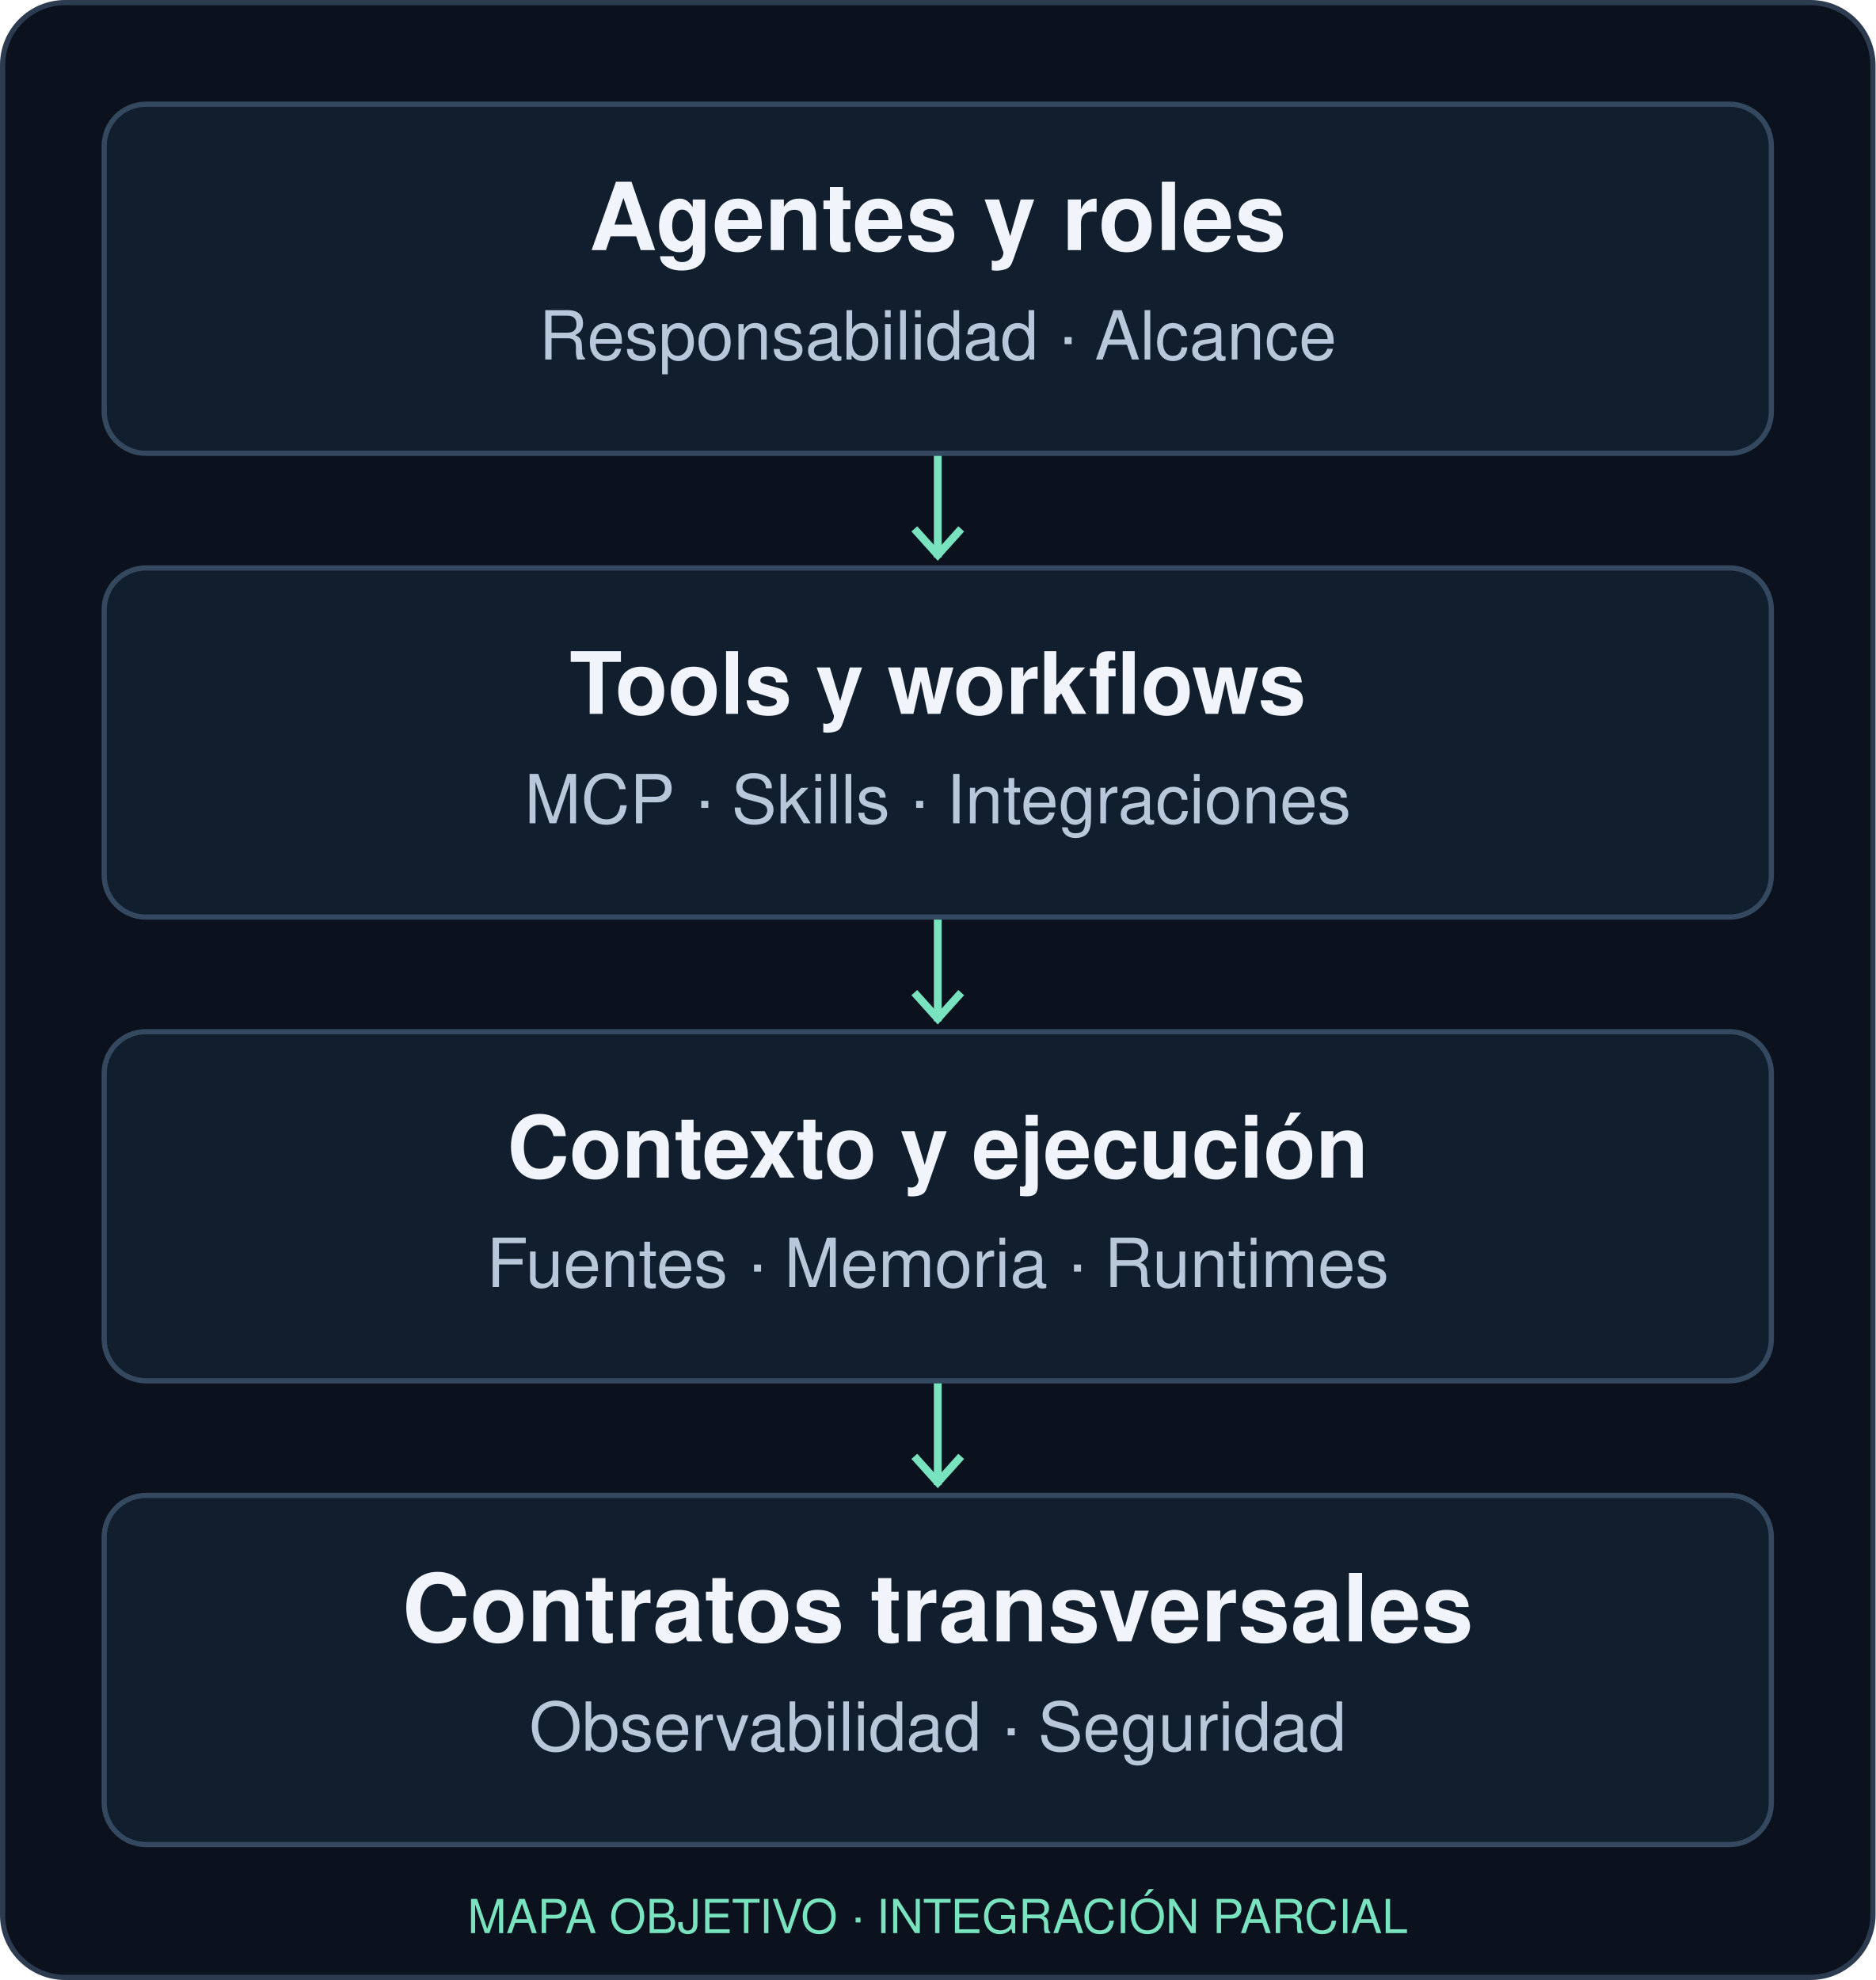
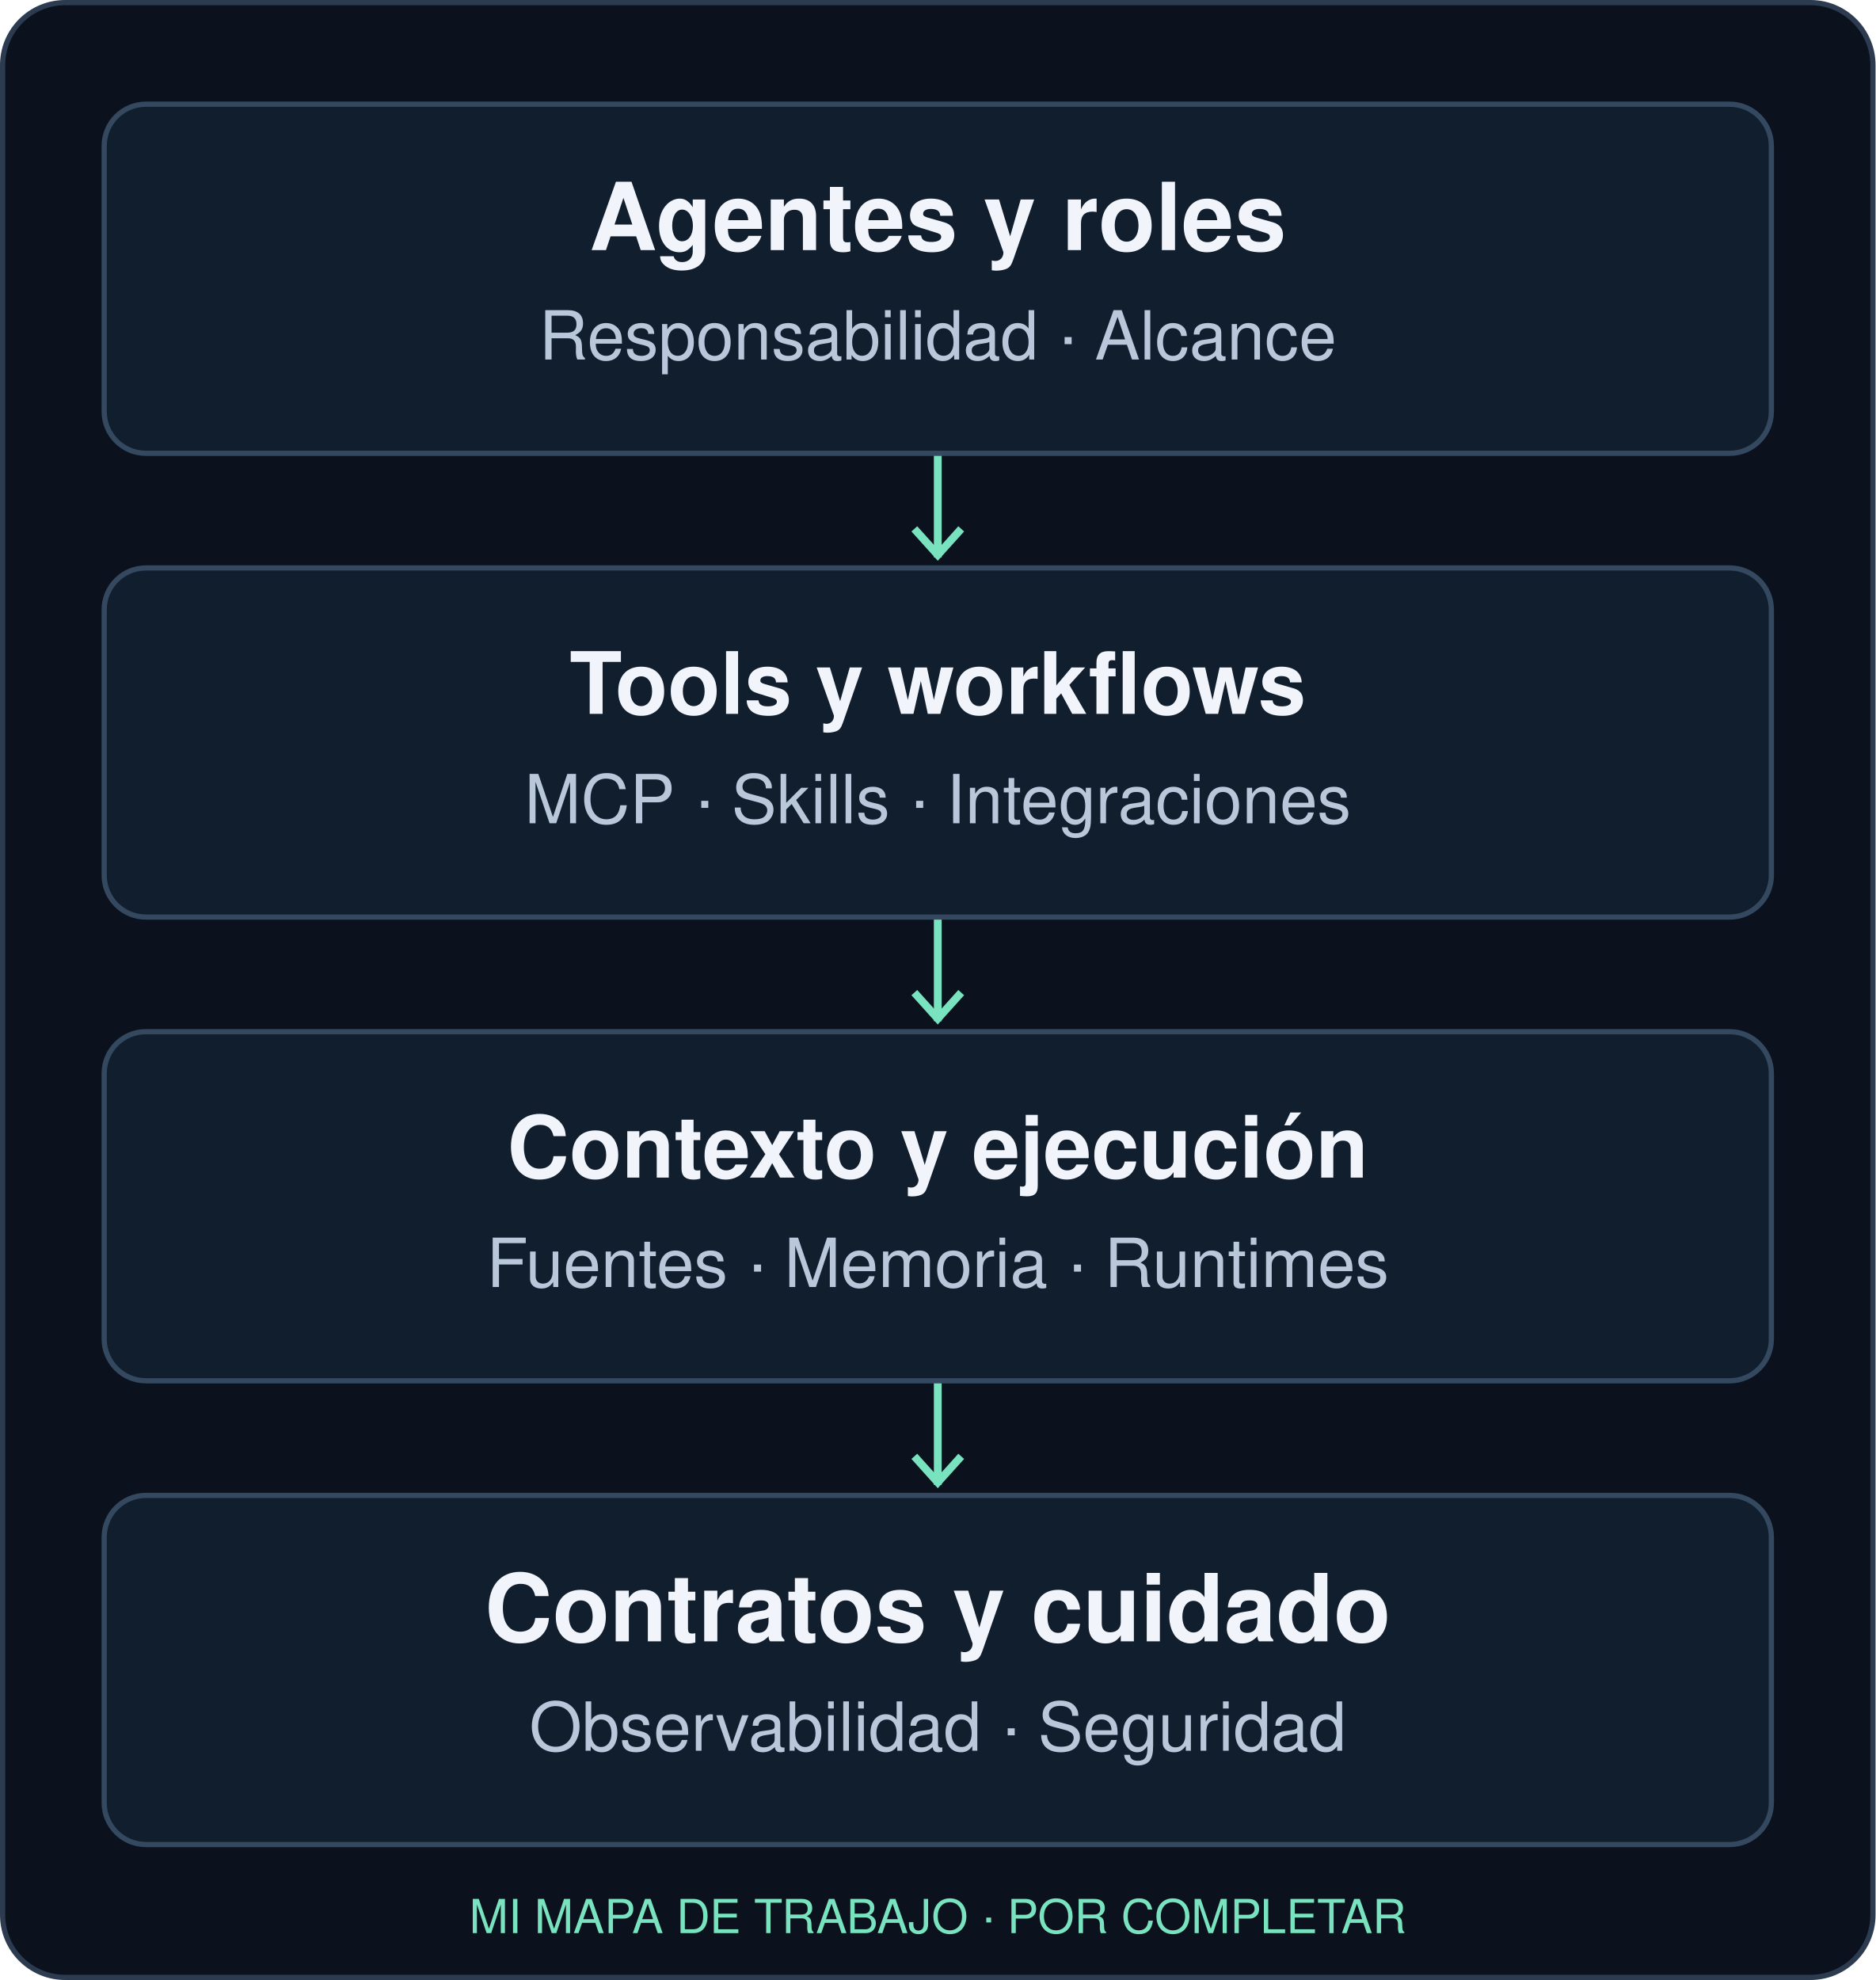
<svg xmlns="http://www.w3.org/2000/svg" width="720" height="760" viewBox="0 0 720 760" role="img" aria-labelledby="title desc">
  <rect x="1" y="1" width="718" height="758" rx="24" fill="#0b121d" stroke="#2c3b50" stroke-width="2" />
  <g fill="none" stroke="#78e3be" stroke-width="3">
    <path d="M360 174V214" />
    <path d="M360 352V392" />
    <path d="M360 530V570" />
    <path d="M351 203L360 213L369 203M351 381L360 391L369 381M351 559L360 569L369 559" />
  </g>
  <g fill="#111e2d" stroke="#34495f" stroke-width="2">
    <rect x="40" y="40" width="640" height="134" rx="16" />
    <rect x="40" y="218" width="640" height="134" rx="16" />
    <rect x="40" y="396" width="640" height="134" rx="16" />
    <rect x="40" y="574" width="640" height="134" rx="16" />
  </g>
  <g font-family="Helvetica, Arial, sans-serif">
    <g fill="#f1f5fb" font-size="36" font-weight="700">
      <text text-anchor="middle" x="360" y="96" font-family="Helvetica" font-size="36" font-weight="700" fill="#f1f5fb">Agentes y roles</text>
      <text text-anchor="middle" x="360" y="274" font-size="33" font-family="Helvetica" font-weight="700" fill="#f1f5fb">Tools y workflows</text>
      <text text-anchor="middle" x="360" y="452" font-size="33" font-family="Helvetica" font-weight="700" fill="#f1f5fb">Contexto y ejecución</text>
-       <text text-anchor="middle" x="360" y="630" font-family="Helvetica" font-size="36" font-weight="700" fill="#f1f5fb">Contratos transversales</text>
+       <text text-anchor="middle" x="360" y="630" font-family="Helvetica" font-size="36" font-weight="700" fill="#f1f5fb">Contratos y cuidado</text>
    </g>
    <g fill="#b8c7da" font-size="26">
      <text text-anchor="middle" x="360" y="138" font-family="Helvetica" font-size="26" fill="#b8c7da">Responsabilidad · Alcance</text>
      <text text-anchor="middle" x="360" y="316" font-family="Helvetica" font-size="26" fill="#b8c7da">MCP · Skills · Integraciones</text>
      <text text-anchor="middle" x="360" y="494" font-family="Helvetica" font-size="26" fill="#b8c7da">Fuentes · Memoria · Runtimes</text>
      <text text-anchor="middle" x="360" y="672" font-family="Helvetica" font-size="26" fill="#b8c7da">Observabilidad · Seguridad</text>
    </g>
  </g>
-   <text text-anchor="middle" x="360" y="742" font-family="Helvetica" font-size="18" fill="#78e3be">MAPA OBJETIVO · INTEGRACIÓN PARCIAL</text>
+   <text text-anchor="middle" x="360" y="742" font-family="Helvetica" font-size="18" fill="#78e3be">MI MAPA DE TRABAJO · POR COMPLETAR</text>
</svg>
